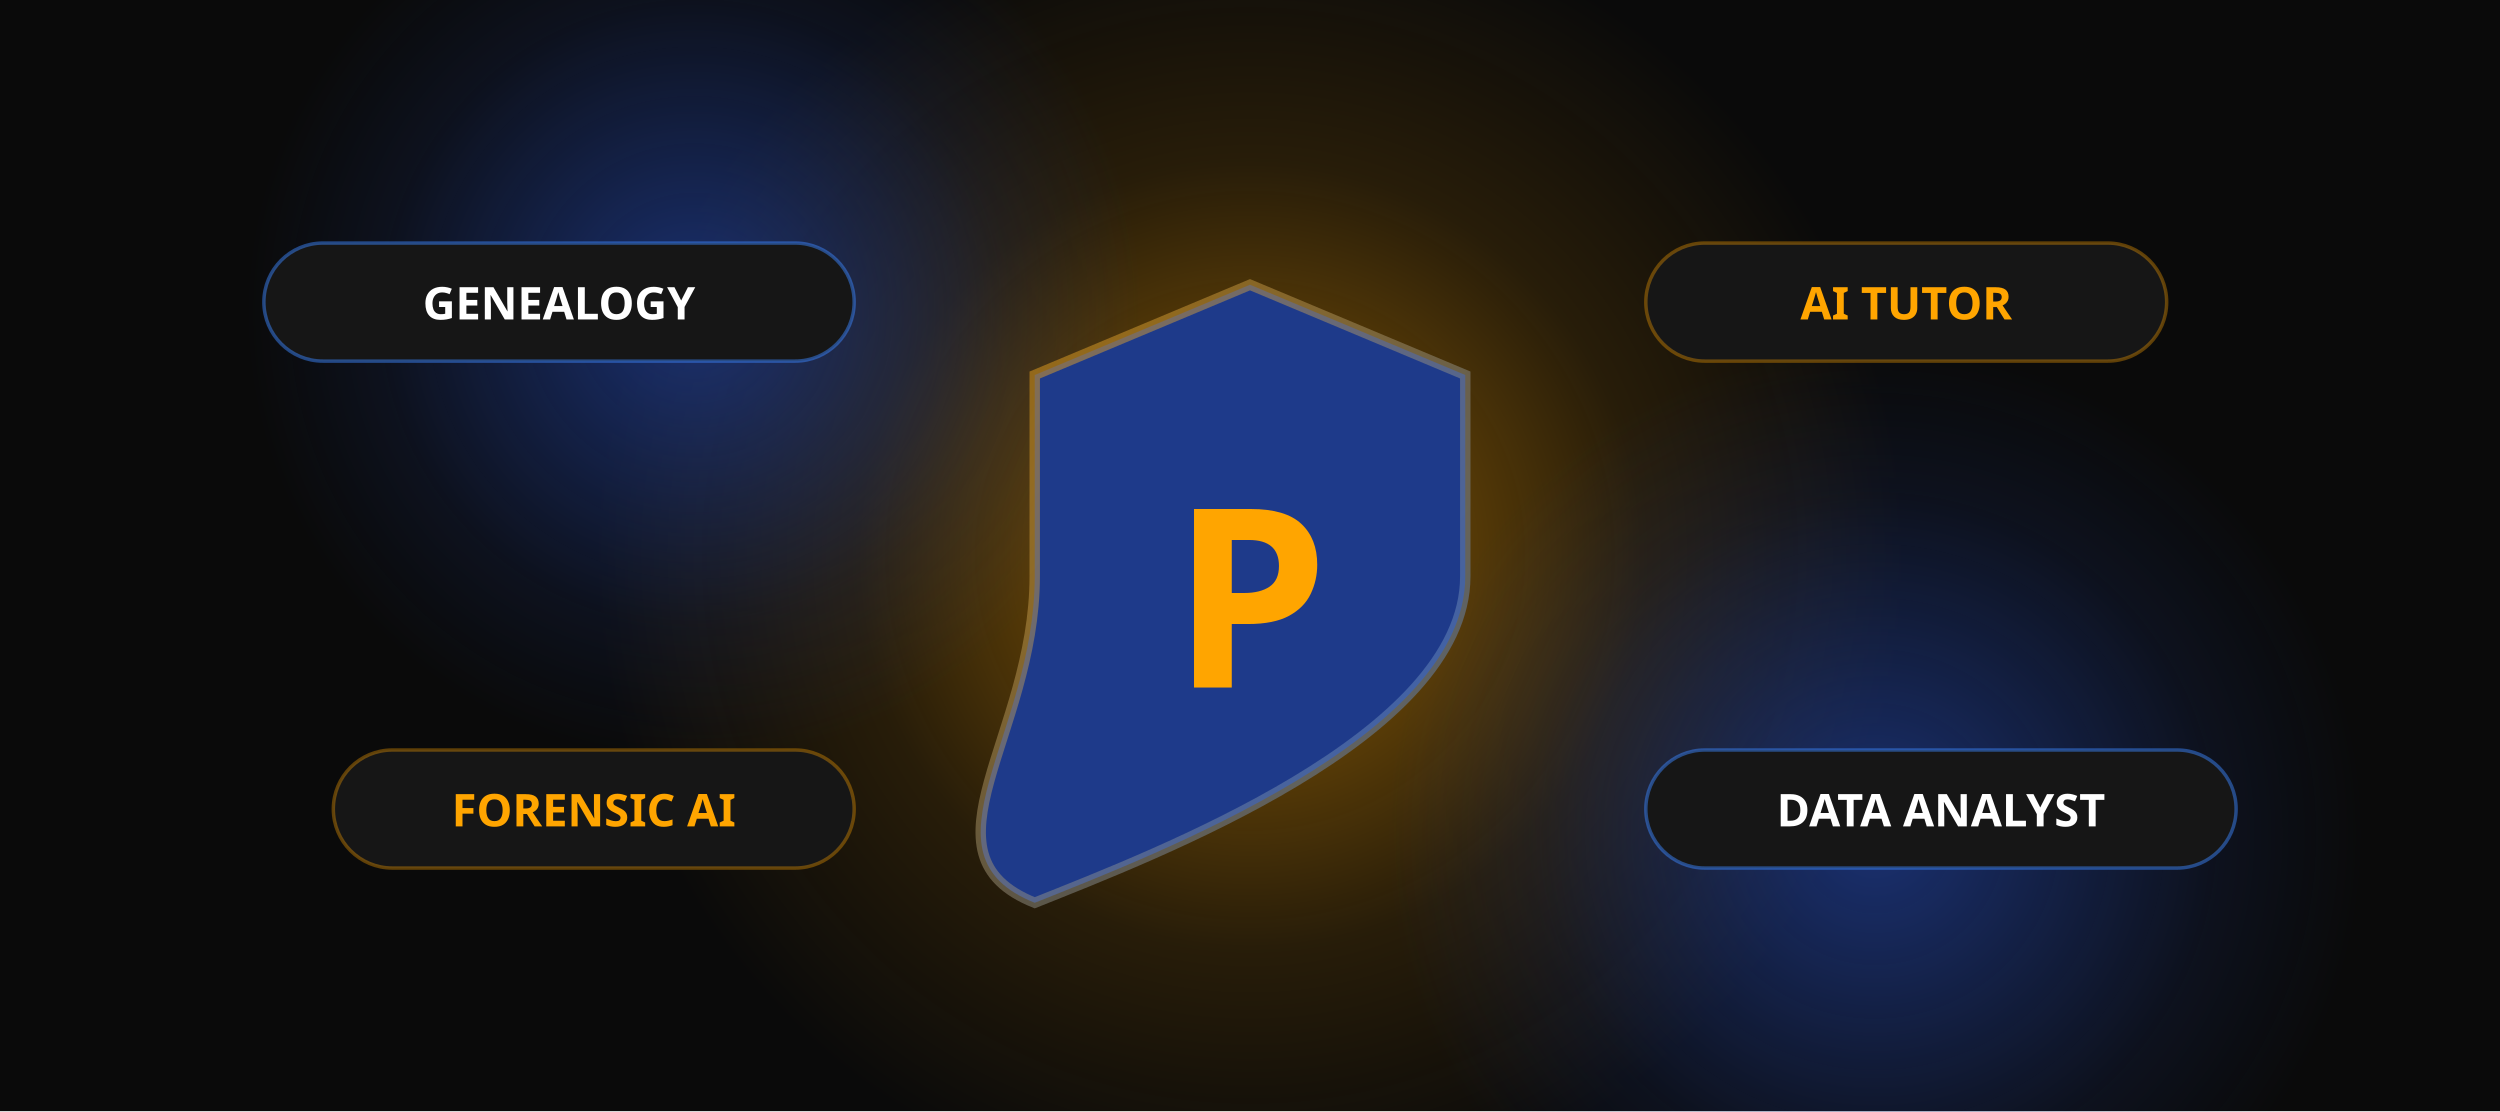
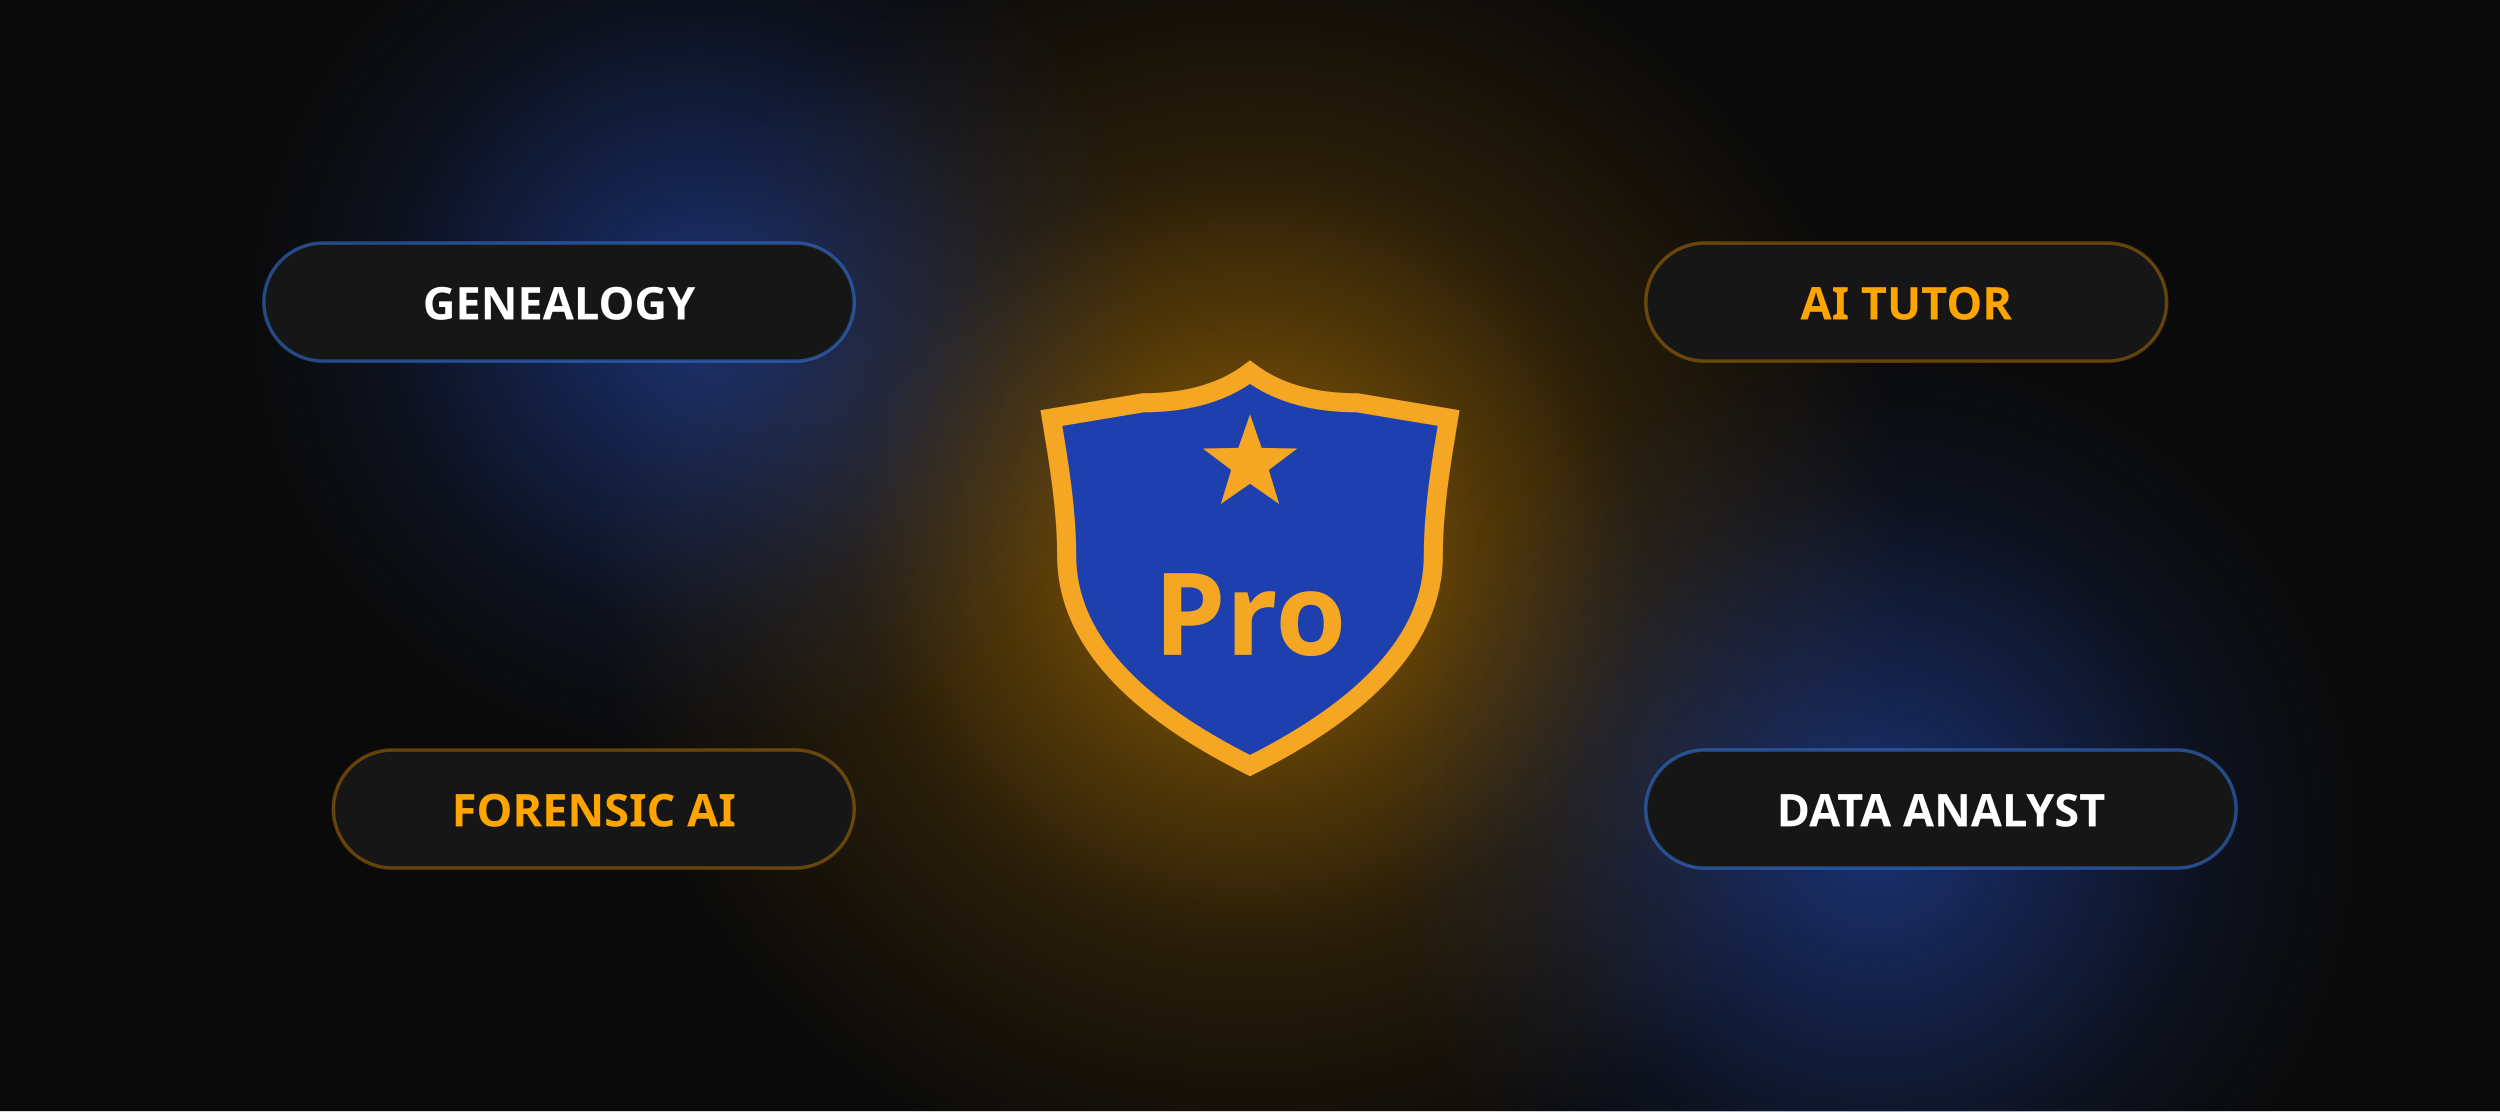
<svg xmlns="http://www.w3.org/2000/svg" viewBox="0 0 720 320" role="img" aria-label="AiProlice badge motif with orange and blue glow">
  <defs>
    <radialGradient id="orangeGlow" cx="50%" cy="50%" r="50%">
      <stop offset="0%" stop-color="#ffa500" stop-opacity="0.55" />
      <stop offset="60%" stop-color="#ffa500" stop-opacity="0.12" />
      <stop offset="100%" stop-color="#ffa500" stop-opacity="0" />
    </radialGradient>
    <radialGradient id="blueGlow" cx="50%" cy="50%" r="50%">
      <stop offset="0%" stop-color="#1e3a8a" stop-opacity="0.8" />
      <stop offset="70%" stop-color="#1e3a8a" stop-opacity="0.15" />
      <stop offset="100%" stop-color="#1e3a8a" stop-opacity="0" />
    </radialGradient>
    <linearGradient id="cardEdge" x1="0" y1="0" x2="1" y2="1">
      <stop offset="0%" stop-color="#ffa500" stop-opacity="0.5" />
      <stop offset="100%" stop-color="#3b82f6" stop-opacity="0.5" />
    </linearGradient>
  </defs>
  <rect width="720" height="320" fill="#0a0a0a" />
  <circle cx="360" cy="160" r="190" fill="url(#orangeGlow)" />
  <circle cx="200" cy="90" r="130" fill="url(#blueGlow)" />
  <circle cx="540" cy="240" r="140" fill="url(#blueGlow)" />
-   <g transform="translate(360,160)">
-     <path d="M0 -78 L62 -52 V6 C62 52 -27 86 -62 100 C-97 86 -62 52 -62 6 V-52 Z" fill="#1e3a8a" stroke="url(#cardEdge)" stroke-width="3" />
-     <text x="0" y="38" text-anchor="middle" font-family="Segoe UI, system-ui, sans-serif" font-weight="900" font-size="72" fill="#ffa500">P</text>
+   <g transform="translate(289.6,89.6) scale(2.2)">
+     <path d="M32 8 C36 11 41 12 46 12 L58 14 C57 20 56 26 56 32 C56 43 47 52 32 59.5 C17 52 8 43 8 32 C8 26 7 20 6 14 L18 12 C23 12 28 11 32 8 Z" fill="#1e40af" stroke="#f5a623" stroke-width="2.5" />
+     <path d="M32.00,13.50 L33.53,17.90 L38.18,17.99 L34.47,20.80 L35.82,25.26 L32.00,22.60 L28.18,25.26 L29.53,20.80 L25.82,17.99 L30.47,17.90 Z" fill="#f5a623" />
+     <text x="32" y="45" text-anchor="middle" font-family="Segoe UI, system-ui, sans-serif" font-weight="900" font-size="15" fill="#f5a623">Pro</text>
  </g>
  <g font-family="Segoe UI, system-ui, sans-serif" font-size="13" font-weight="700" fill="#a1a1a1">
    <rect x="96" y="216" width="150" height="34" rx="17" fill="#161616" stroke="#ffa500" stroke-opacity="0.35" />
    <text x="171" y="238" text-anchor="middle" fill="#ffa500">FORENSIC AI</text>
    <rect x="474" y="70" width="150" height="34" rx="17" fill="#161616" stroke="#ffa500" stroke-opacity="0.35" />
    <text x="549" y="92" text-anchor="middle" fill="#ffa500">AI TUTOR</text>
    <rect x="474" y="216" width="170" height="34" rx="17" fill="#161616" stroke="#3b82f6" stroke-opacity="0.5" />
    <text x="559" y="238" text-anchor="middle" fill="#ffffff">DATA ANALYST</text>
    <rect x="76" y="70" width="170" height="34" rx="17" fill="#161616" stroke="#3b82f6" stroke-opacity="0.5" />
    <text x="161" y="92" text-anchor="middle" fill="#ffffff">GENEALOGY</text>
  </g>
</svg>
